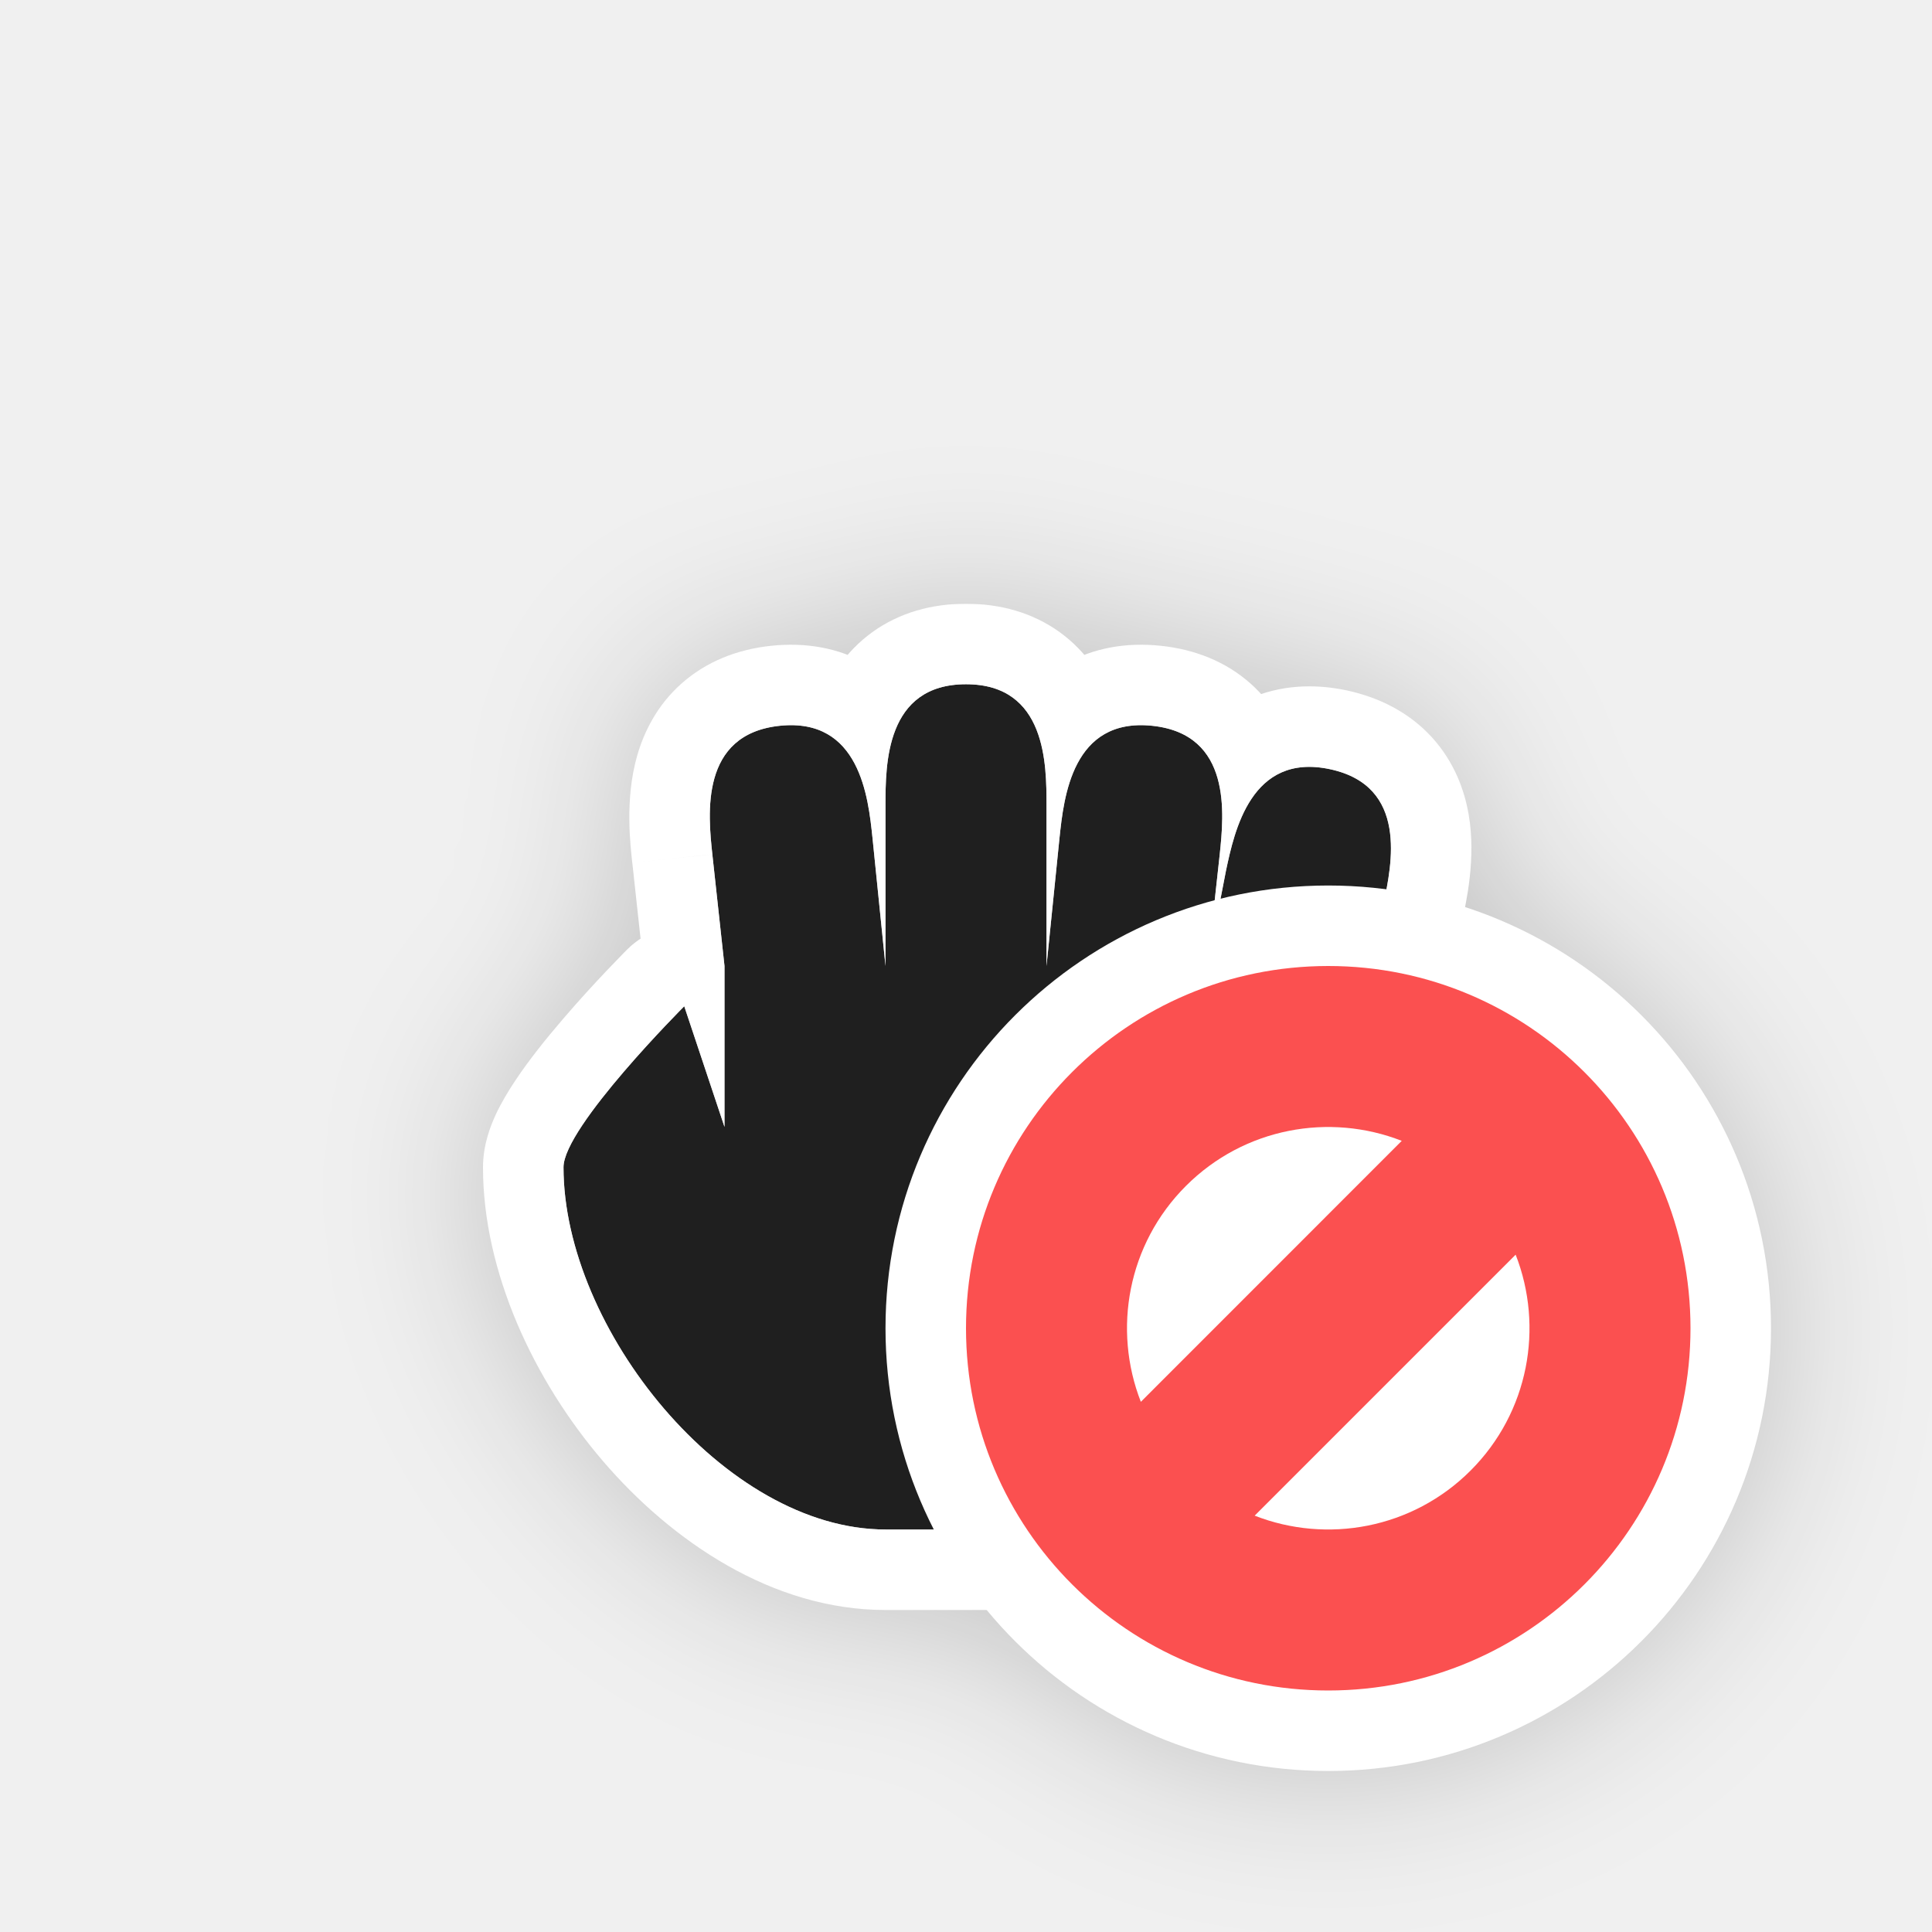
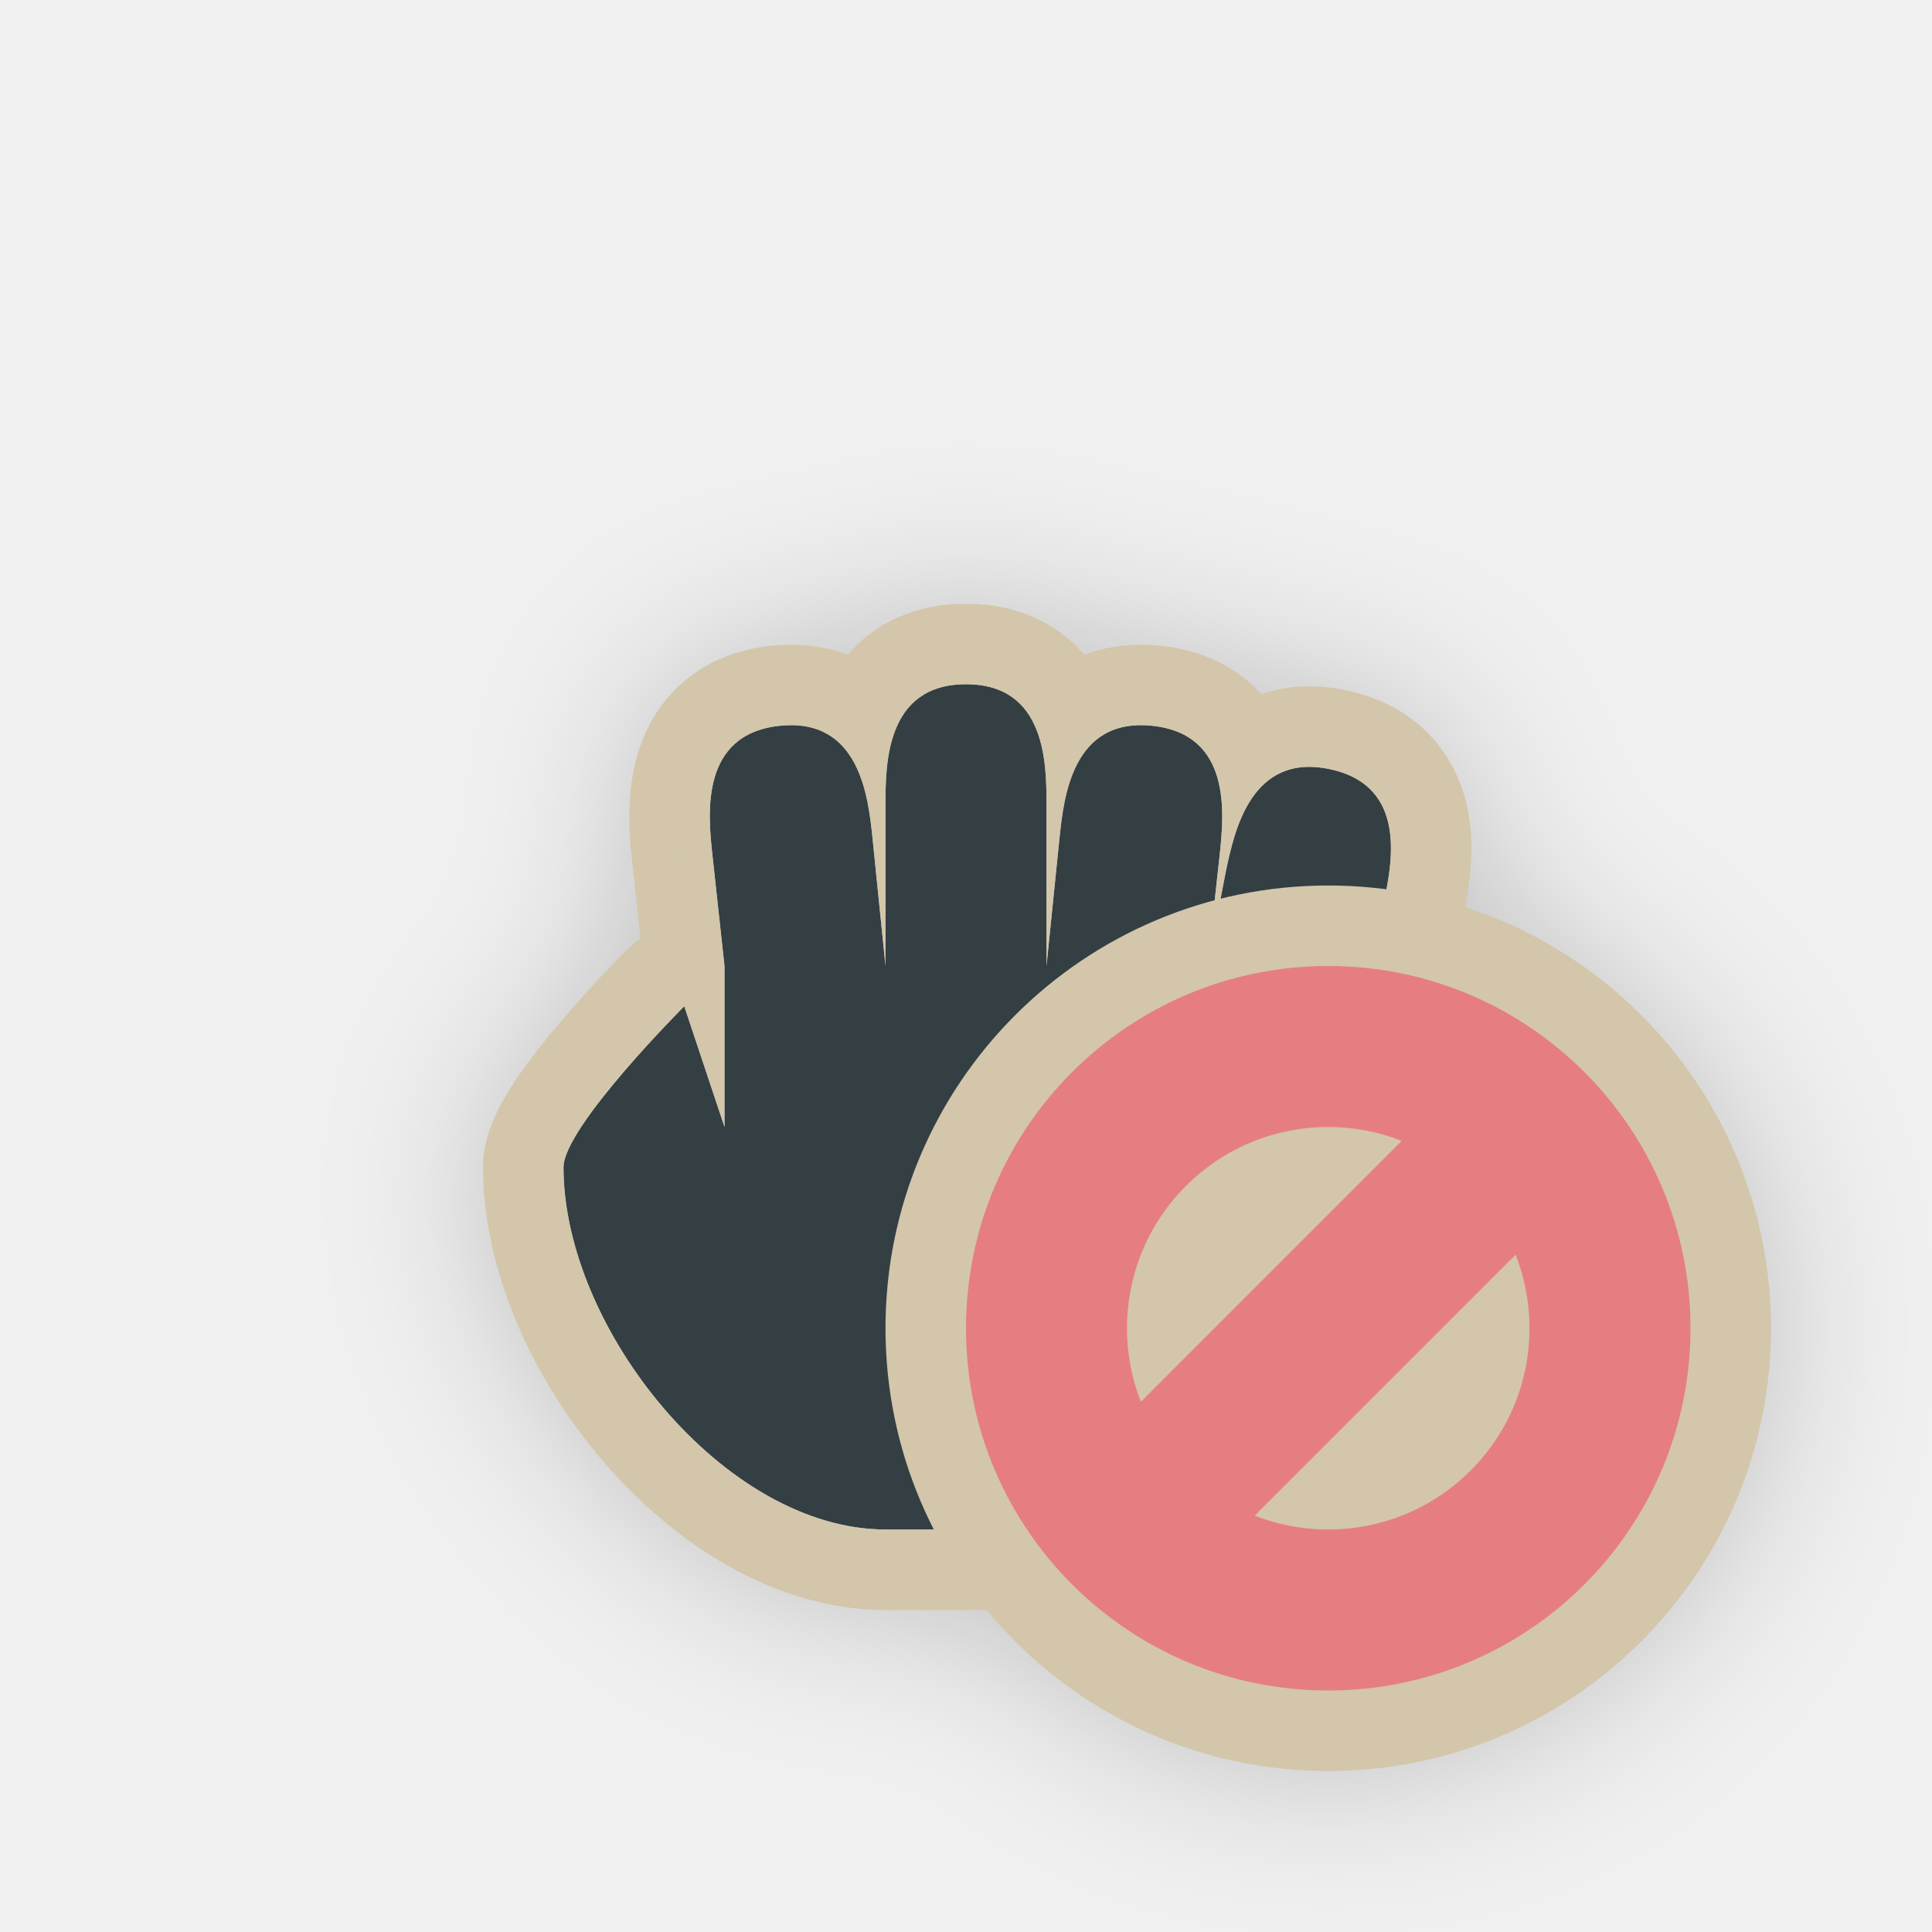
<svg xmlns="http://www.w3.org/2000/svg" width="24" height="24" viewBox="0 0 24 24" fill="none">
-   <g filter="url(#filter0_d_182_7023)">
+   <g clip-path="url(#clip0_182_7023)" filter="url(#filter0_d_182_7023)">
    <mask id="path-1-outside-1_182_7023" maskUnits="userSpaceOnUse" x="6" y="7.5" width="13" height="13" fill="black">
      <rect fill="white" x="6" y="7.5" width="13" height="13" />
      <path fill-rule="evenodd" clip-rule="evenodd" d="M13 10V12L13.162 10.404C13.215 9.906 13.319 8.912 14.314 9.016C15.308 9.121 15.204 10.116 15.152 10.613L15 12L15.23 10.814C15.334 10.325 15.541 9.347 16.52 9.555C17.498 9.763 17.29 10.741 17.186 11.23L17 12H17L16.5 16C16 19 14 19 14 19H11H11C9 19 7 16.5 7 14.5C7 14 8.5 12.5 8.5 12.5L9 13.999V12H11V12V10C11 9.5 11 8.5 12 8.5C13 8.5 13 9.5 13 10ZM10.838 10.404L11 12H9L8.849 10.613C8.796 10.116 8.692 9.121 9.686 9.016C10.681 8.912 10.786 9.906 10.838 10.404Z" />
    </mask>
-     <path fill-rule="evenodd" clip-rule="evenodd" d="M13 10V12L13.162 10.404C13.215 9.906 13.319 8.912 14.314 9.016C15.308 9.121 15.204 10.116 15.152 10.613L15 12L15.23 10.814C15.334 10.325 15.541 9.347 16.52 9.555C17.498 9.763 17.29 10.741 17.186 11.23L17 12H17L16.5 16C16 19 14 19 14 19H11H11C9 19 7 16.5 7 14.5C7 14 8.5 12.5 8.5 12.5L9 13.999V12H11V12V10C11 9.5 11 8.5 12 8.5C13 8.5 13 9.5 13 10ZM10.838 10.404L11 12H9L8.849 10.613C8.796 10.116 8.692 9.121 9.686 9.016C10.681 8.912 10.786 9.906 10.838 10.404Z" fill="#1F1F1F" />
-     <path d="M13 12H12C12 12.533 12.417 12.972 12.949 12.999C13.481 13.026 13.941 12.631 13.995 12.101L13 12ZM13.162 10.404L12.168 10.299L12.168 10.302L13.162 10.404ZM14.314 9.016L14.209 10.011L14.314 9.016ZM15.152 10.613L16.146 10.721L16.146 10.717L15.152 10.613ZM15 12L14.006 11.891C13.948 12.425 14.32 12.909 14.851 12.989C15.381 13.069 15.88 12.717 15.982 12.19L15 12ZM15.23 10.814L14.252 10.606C14.25 10.612 14.249 10.618 14.248 10.624L15.23 10.814ZM16.52 9.555L16.728 8.576L16.728 8.576L16.52 9.555ZM17.186 11.23L18.158 11.464C18.16 11.456 18.162 11.447 18.164 11.438L17.186 11.23ZM17 12V13C17.462 13 17.864 12.684 17.972 12.235L17 12ZM17 12V11C16.495 11 16.07 11.376 16.008 11.876L17 12ZM16.5 16L17.486 16.164C17.489 16.151 17.491 16.137 17.492 16.124L16.5 16ZM11 19L11 20H11V19ZM8.5 12.5L9.449 12.184C9.339 11.855 9.067 11.606 8.73 11.527C8.392 11.447 8.038 11.548 7.793 11.793L8.5 12.5ZM9 13.999L8.051 14.316C8.206 14.781 8.676 15.065 9.16 14.986C9.644 14.908 10 14.49 10 13.999H9ZM9 12V11C8.447 11 8 11.448 8 12H9ZM11 12V13C11.552 13 12 12.552 12 12H11ZM10.838 10.404L11.833 10.303L11.832 10.299L10.838 10.404ZM9 12L8.006 12.108C8.061 12.616 8.49 13 9 13V12ZM8.849 10.613L7.854 10.717L7.855 10.721L8.849 10.613ZM9.686 9.016L9.791 10.011L9.686 9.016ZM14 12V10H12V12H14ZM12.168 10.302L12.005 11.899L13.995 12.101L14.157 10.505L12.168 10.302ZM14.418 8.022C13.997 7.978 13.586 8.044 13.224 8.252C12.869 8.456 12.643 8.748 12.5 9.018C12.239 9.514 12.191 10.084 12.168 10.299L14.157 10.508C14.171 10.38 14.183 10.27 14.205 10.161C14.227 10.05 14.252 9.984 14.269 9.951C14.284 9.923 14.274 9.955 14.219 9.987C14.158 10.022 14.133 10.003 14.209 10.011L14.418 8.022ZM16.146 10.717C16.169 10.502 16.24 9.935 16.087 9.395C16.004 9.102 15.844 8.768 15.539 8.495C15.228 8.217 14.84 8.066 14.418 8.022L14.209 10.011C14.285 10.019 14.257 10.032 14.205 9.985C14.158 9.943 14.155 9.909 14.163 9.94C14.173 9.976 14.184 10.046 14.183 10.159C14.182 10.269 14.171 10.38 14.157 10.508L16.146 10.717ZM15.994 12.109L16.146 10.721L14.158 10.504L14.006 11.891L15.994 12.109ZM14.248 10.624L14.018 11.81L15.982 12.19L16.211 11.004L14.248 10.624ZM16.728 8.576C16.313 8.488 15.898 8.512 15.516 8.68C15.141 8.846 14.886 9.113 14.716 9.367C14.404 9.833 14.296 10.395 14.252 10.606L16.208 11.022C16.235 10.896 16.258 10.787 16.291 10.681C16.325 10.574 16.357 10.511 16.378 10.479C16.395 10.453 16.382 10.484 16.324 10.51C16.26 10.538 16.237 10.517 16.312 10.533L16.728 8.576ZM18.164 11.438C18.209 11.226 18.34 10.669 18.244 10.117C18.192 9.816 18.067 9.468 17.792 9.164C17.512 8.855 17.142 8.665 16.728 8.576L16.312 10.533C16.386 10.549 16.357 10.559 16.31 10.507C16.268 10.46 16.268 10.426 16.273 10.457C16.28 10.494 16.283 10.565 16.27 10.677C16.257 10.787 16.235 10.896 16.208 11.022L18.164 11.438ZM17.972 12.235L18.158 11.464L16.214 10.995L16.028 11.765L17.972 12.235ZM17 13H17V11H17V13ZM17.492 16.124L17.992 12.124L16.008 11.876L15.508 15.876L17.492 16.124ZM14 19C14 20 14.001 20 14.002 20C14.002 20 14.002 20 14.003 20C14.004 20 14.005 20 14.006 20C14.008 20 14.011 20 14.013 20C14.018 20 14.024 20 14.03 20C14.042 19.999 14.056 19.999 14.072 19.998C14.104 19.996 14.144 19.994 14.192 19.989C14.286 19.979 14.409 19.96 14.554 19.925C14.842 19.856 15.221 19.721 15.617 19.457C16.439 18.909 17.197 17.899 17.486 16.164L15.514 15.836C15.303 17.101 14.81 17.591 14.508 17.793C14.341 17.904 14.189 17.956 14.087 17.981C14.036 17.993 13.999 17.998 13.982 18C13.974 18 13.97 18.001 13.973 18C13.974 18 13.977 18 13.982 18C13.984 18 13.986 18 13.99 18C13.991 18 13.993 18 13.995 18C13.995 18 13.996 18 13.997 18C13.998 18 13.998 18 13.999 18C13.999 18 14 18 14 19ZM11 20H14V18H11V20ZM11 20H11V18H11V20ZM6 14.5C6 15.801 6.631 17.148 7.491 18.151C8.343 19.145 9.595 20 11 20L11 18C10.404 18 9.657 17.605 9.009 16.849C8.368 16.102 8 15.199 8 14.5H6ZM8.5 12.5C7.793 11.793 7.793 11.793 7.793 11.793C7.793 11.793 7.793 11.793 7.792 11.793C7.792 11.793 7.792 11.793 7.792 11.794C7.792 11.794 7.791 11.794 7.791 11.795C7.79 11.796 7.788 11.797 7.787 11.799C7.783 11.803 7.778 11.807 7.772 11.814C7.76 11.826 7.742 11.844 7.72 11.867C7.676 11.912 7.614 11.976 7.54 12.054C7.392 12.21 7.192 12.426 6.991 12.662C6.792 12.893 6.575 13.162 6.402 13.422C6.316 13.551 6.227 13.698 6.156 13.851C6.095 13.984 6 14.22 6 14.5H8C8 14.655 7.951 14.735 7.972 14.69C7.984 14.665 8.012 14.613 8.066 14.531C8.174 14.369 8.332 14.169 8.509 13.963C8.682 13.761 8.858 13.571 8.991 13.43C9.058 13.36 9.113 13.303 9.151 13.264C9.17 13.245 9.184 13.23 9.194 13.22C9.199 13.215 9.202 13.212 9.205 13.21C9.206 13.208 9.206 13.208 9.207 13.207C9.207 13.207 9.207 13.207 9.207 13.207C9.207 13.207 9.207 13.207 9.207 13.207C9.207 13.207 9.207 13.207 9.207 13.207C9.207 13.207 9.207 13.207 8.5 12.5ZM9.948 13.683L9.449 12.184L7.551 12.816L8.051 14.316L9.948 13.683ZM8 12V13.999H10V12H8ZM11 11H9V13H11V11ZM10 12V12H12V12H10ZM10 10V12H12V10H10ZM12 7.5C11.576 7.5 11.175 7.609 10.836 7.853C10.504 8.093 10.31 8.408 10.197 8.691C9.988 9.212 10 9.784 10 10H12C12 9.871 12.001 9.76 12.011 9.649C12.022 9.537 12.039 9.469 12.053 9.434C12.065 9.405 12.058 9.438 12.007 9.475C11.95 9.516 11.924 9.5 12 9.5V7.5ZM14 10C14 9.784 14.012 9.212 13.803 8.691C13.69 8.408 13.496 8.093 13.164 7.853C12.825 7.609 12.424 7.5 12 7.5V9.5C12.076 9.5 12.05 9.516 11.993 9.475C11.942 9.438 11.935 9.405 11.947 9.434C11.961 9.469 11.978 9.537 11.989 9.649C11.999 9.76 12 9.871 12 10H14ZM11.995 11.899L11.833 10.303L9.843 10.505L10.005 12.101L11.995 11.899ZM9 13H11V11H9V13ZM7.855 10.721L8.006 12.108L9.994 11.892L9.843 10.504L7.855 10.721ZM9.582 8.022C9.16 8.066 8.773 8.217 8.462 8.495C8.156 8.768 7.996 9.102 7.913 9.395C7.76 9.935 7.832 10.502 7.854 10.717L9.843 10.508C9.83 10.38 9.819 10.269 9.818 10.159C9.817 10.046 9.827 9.976 9.837 9.94C9.846 9.909 9.842 9.943 9.796 9.985C9.743 10.032 9.715 10.019 9.791 10.011L9.582 8.022ZM11.832 10.299C11.81 10.084 11.762 9.514 11.5 9.018C11.358 8.748 11.131 8.456 10.776 8.252C10.414 8.044 10.003 7.978 9.582 8.022L9.791 10.011C9.867 10.003 9.842 10.022 9.781 9.987C9.727 9.955 9.716 9.923 9.731 9.951C9.748 9.984 9.773 10.05 9.796 10.161C9.818 10.27 9.83 10.38 9.843 10.508L11.832 10.299Z" fill="white" mask="url(#path-1-outside-1_182_7023)" />
-     <circle cx="16.5" cy="16.5" r="5" fill="#FB5050" stroke="white" stroke-linejoin="round" />
-     <path fill-rule="evenodd" clip-rule="evenodd" d="M18.828 15.586L15.586 18.828C16.483 19.179 17.543 18.993 18.268 18.268C18.993 17.543 19.179 16.484 18.828 15.586ZM17.413 14.172L14.172 17.414C13.821 16.516 14.007 15.457 14.732 14.732C15.457 14.007 16.516 13.821 17.413 14.172Z" fill="white" />
+     <path fill-rule="evenodd" clip-rule="evenodd" d="M13 10V12L13.162 10.404C13.215 9.906 13.319 8.912 14.314 9.016C15.308 9.121 15.204 10.116 15.152 10.613L15 12L15.23 10.814C15.334 10.325 15.541 9.347 16.52 9.555C17.498 9.763 17.29 10.741 17.186 11.23L17 12H17L16.5 16C16 19 14 19 14 19H11H11C9 19 7 16.5 7 14.5C7 14 8.5 12.5 8.5 12.5L9 13.999V12H11V12V10C11 9.5 11 8.5 12 8.5C13 8.5 13 9.5 13 10ZM10.838 10.404L11 12H9L8.849 10.613C8.796 10.116 8.692 9.121 9.686 9.016C10.681 8.912 10.786 9.906 10.838 10.404Z" fill="#343F44" />
+     <path d="M13 12H12C12 12.533 12.417 12.972 12.949 12.999C13.481 13.026 13.941 12.631 13.995 12.101L13 12ZM13.162 10.404L12.168 10.299L12.168 10.302L13.162 10.404ZM14.314 9.016L14.209 10.011L14.314 9.016ZM15.152 10.613L16.146 10.721L16.146 10.717L15.152 10.613ZM15 12L14.006 11.891C13.948 12.425 14.32 12.909 14.851 12.989C15.381 13.069 15.88 12.717 15.982 12.19L15 12ZM15.23 10.814L14.252 10.606C14.25 10.612 14.249 10.618 14.248 10.624L15.23 10.814ZM16.52 9.555L16.728 8.576L16.728 8.576L16.52 9.555ZM17.186 11.23L18.158 11.464C18.16 11.456 18.162 11.447 18.164 11.438L17.186 11.23ZM17 12V13C17.462 13 17.864 12.684 17.972 12.235L17 12ZM17 12V11C16.495 11 16.07 11.376 16.008 11.876L17 12ZM16.5 16L17.486 16.164C17.489 16.151 17.491 16.137 17.492 16.124L16.5 16ZM11 19L11 20H11V19ZM8.5 12.5L9.449 12.184C9.339 11.855 9.067 11.606 8.73 11.527C8.392 11.447 8.038 11.548 7.793 11.793L8.5 12.5ZM9 13.999L8.051 14.316C8.206 14.781 8.676 15.065 9.16 14.986C9.644 14.908 10 14.49 10 13.999H9ZM9 12V11C8.447 11 8 11.448 8 12H9ZM11 12V13C11.552 13 12 12.552 12 12H11ZM10.838 10.404L11.833 10.303L11.832 10.299L10.838 10.404ZM9 12L8.006 12.108C8.061 12.616 8.49 13 9 13V12ZM8.849 10.613L7.854 10.717L7.855 10.721L8.849 10.613ZM9.686 9.016L9.791 10.011L9.686 9.016ZM14 12V10H12V12H14ZM12.168 10.302L12.005 11.899L13.995 12.101L14.157 10.505L12.168 10.302ZM14.418 8.022C13.997 7.978 13.586 8.044 13.224 8.252C12.869 8.456 12.643 8.748 12.5 9.018C12.239 9.514 12.191 10.084 12.168 10.299L14.157 10.508C14.171 10.38 14.183 10.27 14.205 10.161C14.227 10.05 14.252 9.984 14.269 9.951C14.284 9.923 14.274 9.955 14.219 9.987C14.158 10.022 14.133 10.003 14.209 10.011L14.418 8.022ZM16.146 10.717C16.169 10.502 16.24 9.935 16.087 9.395C16.004 9.102 15.844 8.768 15.539 8.495C15.228 8.217 14.84 8.066 14.418 8.022L14.209 10.011C14.285 10.019 14.257 10.032 14.205 9.985C14.158 9.943 14.155 9.909 14.163 9.94C14.173 9.976 14.184 10.046 14.183 10.159C14.182 10.269 14.171 10.38 14.157 10.508L16.146 10.717ZM15.994 12.109L16.146 10.721L14.158 10.504L14.006 11.891L15.994 12.109ZM14.248 10.624L14.018 11.81L15.982 12.19L16.211 11.004L14.248 10.624ZM16.728 8.576C16.313 8.488 15.898 8.512 15.516 8.68C15.141 8.846 14.886 9.113 14.716 9.367C14.404 9.833 14.296 10.395 14.252 10.606L16.208 11.022C16.235 10.896 16.258 10.787 16.291 10.681C16.325 10.574 16.357 10.511 16.378 10.479C16.395 10.453 16.382 10.484 16.324 10.51C16.26 10.538 16.237 10.517 16.312 10.533L16.728 8.576ZM18.164 11.438C18.209 11.226 18.34 10.669 18.244 10.117C18.192 9.816 18.067 9.468 17.792 9.164C17.512 8.855 17.142 8.665 16.728 8.576L16.312 10.533C16.386 10.549 16.357 10.559 16.31 10.507C16.268 10.46 16.268 10.426 16.273 10.457C16.28 10.494 16.283 10.565 16.27 10.677C16.257 10.787 16.235 10.896 16.208 11.022L18.164 11.438ZM17.972 12.235L18.158 11.464L16.214 10.995L16.028 11.765L17.972 12.235ZM17 13H17V11H17V13ZM17.492 16.124L17.992 12.124L16.008 11.876L15.508 15.876L17.492 16.124ZM14 19C14 20 14.001 20 14.002 20C14.002 20 14.002 20 14.003 20C14.004 20 14.005 20 14.006 20C14.008 20 14.011 20 14.013 20C14.018 20 14.024 20 14.03 20C14.042 19.999 14.056 19.999 14.072 19.998C14.104 19.996 14.144 19.994 14.192 19.989C14.286 19.979 14.409 19.96 14.554 19.925C14.842 19.856 15.221 19.721 15.617 19.457C16.439 18.909 17.197 17.899 17.486 16.164L15.514 15.836C15.303 17.101 14.81 17.591 14.508 17.793C14.341 17.904 14.189 17.956 14.087 17.981C14.036 17.993 13.999 17.998 13.982 18C13.974 18 13.97 18.001 13.973 18C13.974 18 13.977 18 13.982 18C13.984 18 13.986 18 13.99 18C13.991 18 13.993 18 13.995 18C13.995 18 13.996 18 13.997 18C13.998 18 13.998 18 13.999 18C13.999 18 14 18 14 19ZM11 20H14V18H11V20ZM11 20H11V18H11V20ZM6 14.5C6 15.801 6.631 17.148 7.491 18.151C8.343 19.145 9.595 20 11 20L11 18C10.404 18 9.657 17.605 9.009 16.849C8.368 16.102 8 15.199 8 14.5H6ZM8.5 12.5C7.793 11.793 7.793 11.793 7.793 11.793C7.793 11.793 7.793 11.793 7.792 11.793C7.792 11.793 7.792 11.793 7.792 11.794C7.792 11.794 7.791 11.794 7.791 11.795C7.79 11.796 7.788 11.797 7.787 11.799C7.783 11.803 7.778 11.807 7.772 11.814C7.76 11.826 7.742 11.844 7.72 11.867C7.676 11.912 7.614 11.976 7.54 12.054C7.392 12.21 7.192 12.426 6.991 12.662C6.792 12.893 6.575 13.162 6.402 13.422C6.316 13.551 6.227 13.698 6.156 13.851C6.095 13.984 6 14.22 6 14.5H8C8 14.655 7.951 14.735 7.972 14.69C7.984 14.665 8.012 14.613 8.066 14.531C8.174 14.369 8.332 14.169 8.509 13.963C8.682 13.761 8.858 13.571 8.991 13.43C9.058 13.36 9.113 13.303 9.151 13.264C9.17 13.245 9.184 13.23 9.194 13.22C9.199 13.215 9.202 13.212 9.205 13.21C9.206 13.208 9.206 13.208 9.207 13.207C9.207 13.207 9.207 13.207 9.207 13.207C9.207 13.207 9.207 13.207 9.207 13.207C9.207 13.207 9.207 13.207 9.207 13.207C9.207 13.207 9.207 13.207 8.5 12.5ZM9.948 13.683L9.449 12.184L7.551 12.816L8.051 14.316L9.948 13.683ZM8 12V13.999H10V12H8ZM11 11H9V13H11V11ZM10 12V12H12V12H10ZM10 10V12H12V10H10ZM12 7.5C11.576 7.5 11.175 7.609 10.836 7.853C10.504 8.093 10.31 8.408 10.197 8.691C9.988 9.212 10 9.784 10 10H12C12 9.871 12.001 9.76 12.011 9.649C12.022 9.537 12.039 9.469 12.053 9.434C12.065 9.405 12.058 9.438 12.007 9.475C11.95 9.516 11.924 9.5 12 9.5V7.5ZM14 10C14 9.784 14.012 9.212 13.803 8.691C13.69 8.408 13.496 8.093 13.164 7.853C12.825 7.609 12.424 7.5 12 7.5V9.5C12.076 9.5 12.05 9.516 11.993 9.475C11.942 9.438 11.935 9.405 11.947 9.434C11.961 9.469 11.978 9.537 11.989 9.649C11.999 9.76 12 9.871 12 10H14ZM11.995 11.899L11.833 10.303L9.843 10.505L10.005 12.101L11.995 11.899ZM9 13H11V11H9V13ZM7.855 10.721L8.006 12.108L9.994 11.892L9.843 10.504L7.855 10.721ZM9.582 8.022C9.16 8.066 8.773 8.217 8.462 8.495C8.156 8.768 7.996 9.102 7.913 9.395C7.76 9.935 7.832 10.502 7.854 10.717L9.843 10.508C9.83 10.38 9.819 10.269 9.818 10.159C9.817 10.046 9.827 9.976 9.837 9.94C9.846 9.909 9.842 9.943 9.796 9.985C9.743 10.032 9.715 10.019 9.791 10.011L9.582 8.022ZM11.832 10.299C11.81 10.084 11.762 9.514 11.5 9.018C11.358 8.748 11.131 8.456 10.776 8.252C10.414 8.044 10.003 7.978 9.582 8.022L9.791 10.011C9.867 10.003 9.842 10.022 9.781 9.987C9.727 9.955 9.716 9.923 9.731 9.951C9.748 9.984 9.773 10.05 9.796 10.161C9.818 10.27 9.83 10.38 9.843 10.508L11.832 10.299Z" fill="#D3C6AA" mask="url(#path-1-outside-1_182_7023)" />
+     <circle cx="16.5" cy="16.5" r="5" fill="#E67E80" stroke="#D3C6AA" stroke-linejoin="round" />
+     <path fill-rule="evenodd" clip-rule="evenodd" d="M18.828 15.586L15.586 18.828C16.483 19.179 17.543 18.993 18.268 18.268C18.993 17.543 19.179 16.484 18.828 15.586ZM17.413 14.172L14.172 17.414C13.821 16.516 14.007 15.457 14.732 14.732C15.457 14.007 16.516 13.821 17.413 14.172Z" fill="#D3C6AA" />
  </g>
  <defs>
    <filter id="filter0_d_182_7023" x="-2" y="-2" width="28" height="28" filterUnits="userSpaceOnUse" color-interpolation-filters="sRGB">
      <feFlood flood-opacity="0" result="BackgroundImageFix" />
      <feColorMatrix in="SourceAlpha" type="matrix" values="0 0 0 0 0 0 0 0 0 0 0 0 0 0 0 0 0 0 127 0" result="hardAlpha" />
      <feOffset />
      <feGaussianBlur stdDeviation="1" />
      <feColorMatrix type="matrix" values="0 0 0 0 0 0 0 0 0 0 0 0 0 0 0 0 0 0 0.2 0" />
      <feBlend mode="normal" in2="BackgroundImageFix" result="effect1_dropShadow_182_7023" />
      <feBlend mode="normal" in="SourceGraphic" in2="effect1_dropShadow_182_7023" result="shape" />
    </filter>
+     <clipPath id="clip0_182_7023">
+       <rect width="24" height="24" fill="white" />
+     </clipPath>
  </defs>
</svg>
